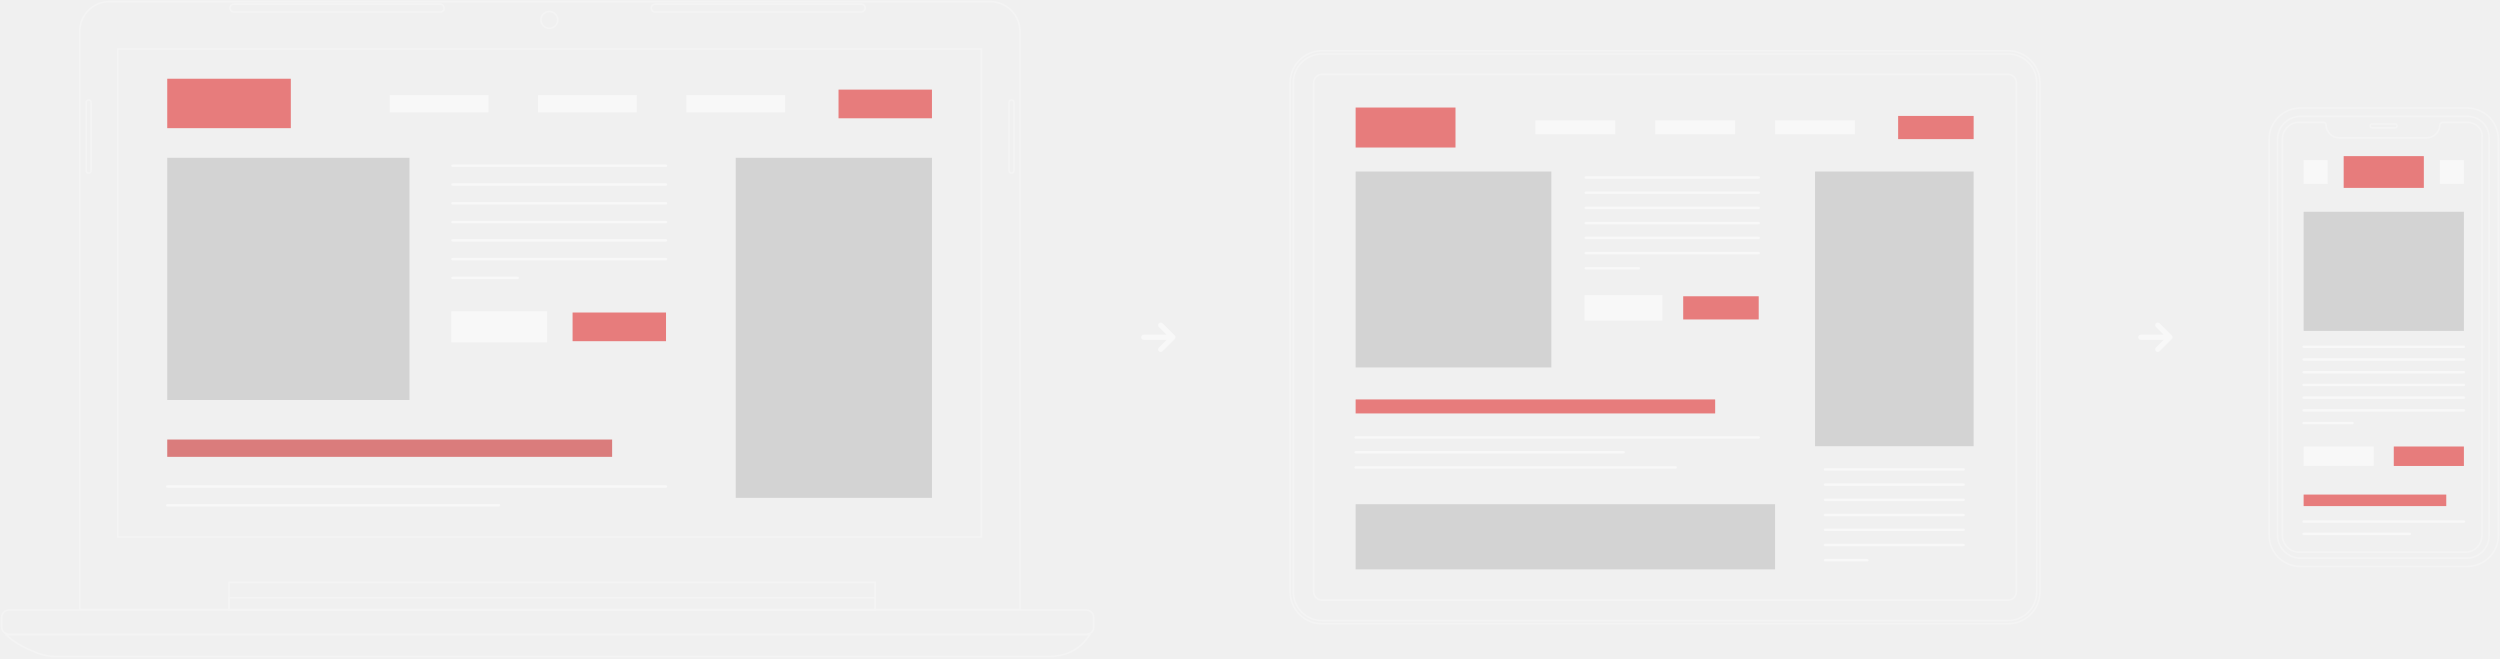
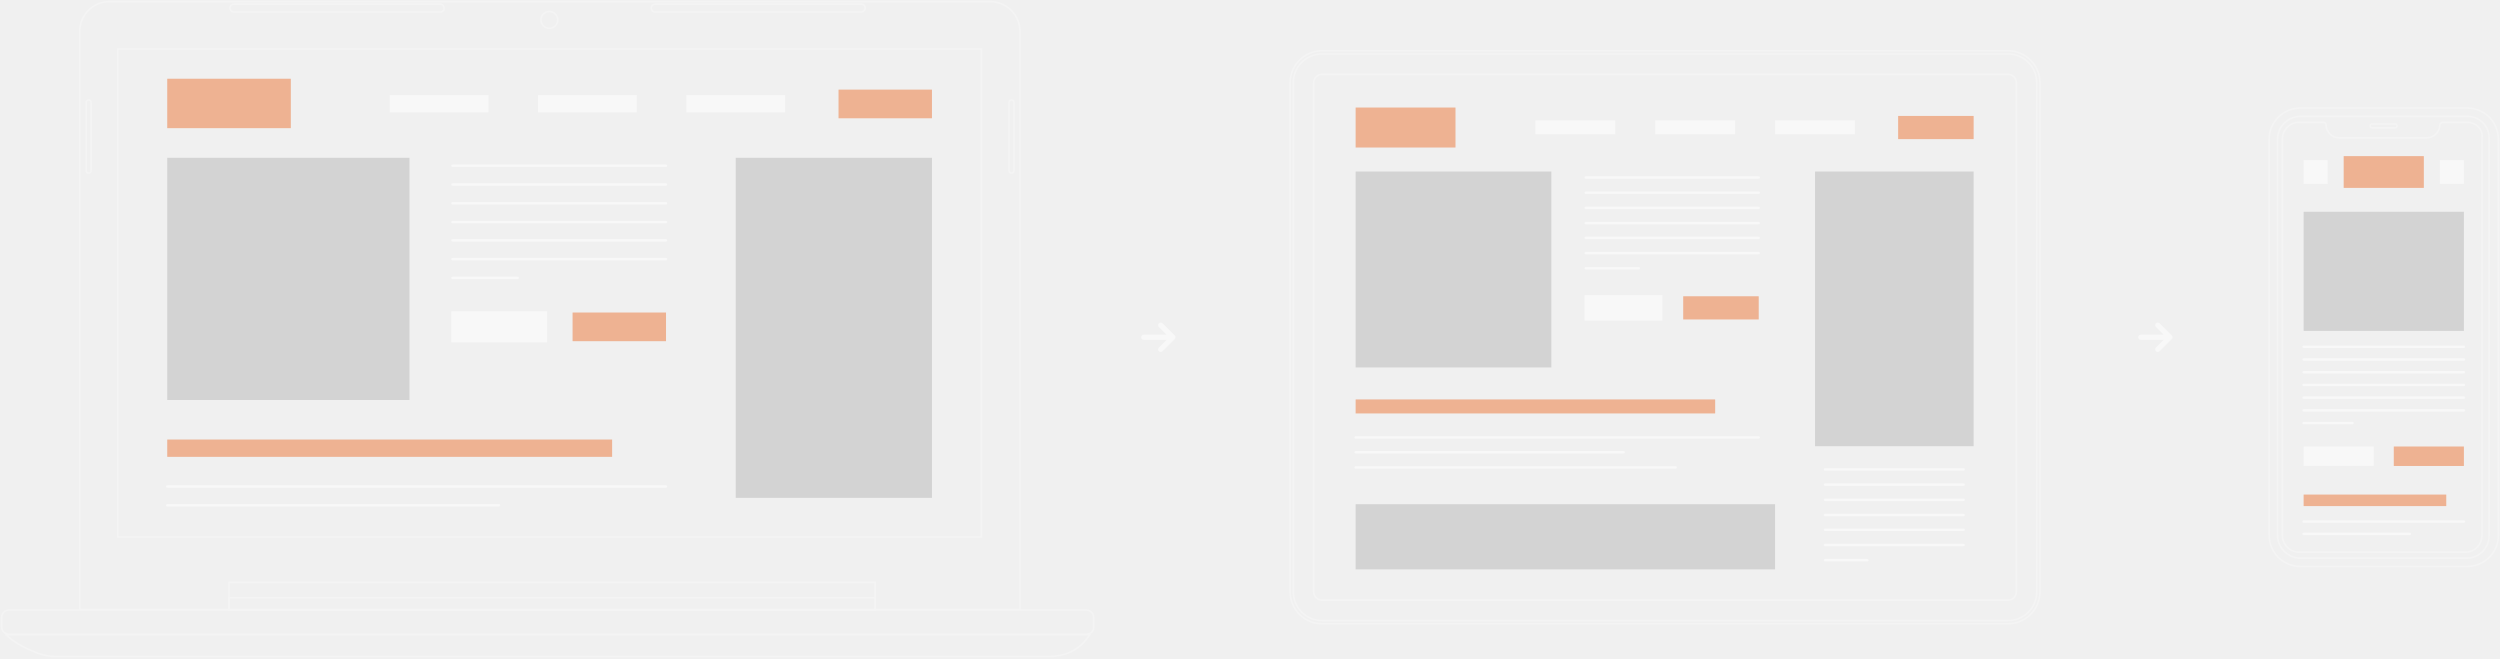
<svg xmlns="http://www.w3.org/2000/svg" width="1527" height="402" viewBox="0 0 1527 402" fill="none">
  <g opacity="0.5">
    <g opacity="0.5">
      <path d="M1506.91 66H1405.09C1394.57 66 1386 74.492 1386 84.925V327.075C1386 337.508 1394.57 346 1405.09 346H1506.91C1517.43 346 1526 337.508 1526 327.075V84.683C1525.76 74.25 1517.43 66 1506.91 66Z" stroke="white" stroke-miterlimit="10" />
      <path d="M1507.64 71.096C1507.4 71.096 1507.15 71.096 1506.91 71.096H1405.09C1404.85 71.096 1404.6 71.096 1404.36 71.096C1397.01 71.581 1391.14 77.647 1391.14 84.926V327.075C1391.14 334.111 1396.77 340.177 1403.87 340.905H1404.11C1404.36 340.905 1404.6 340.905 1404.85 340.905H1506.66C1506.91 340.905 1507.15 340.905 1507.4 340.905H1507.64C1514.74 340.42 1520.37 334.354 1520.37 327.075V84.683C1520.62 77.404 1514.99 71.338 1507.64 71.096Z" stroke="white" stroke-miterlimit="10" />
      <path d="M1507.4 74.735C1506.91 74.735 1506.91 74.735 1506.66 74.735H1491.98C1491.24 74.735 1490.51 75.463 1490.27 76.191C1490.27 76.191 1490.27 76.191 1490.27 76.433C1490.02 80.801 1486.59 84.198 1482.19 84.198H1456.98H1454.04H1428.83C1424.43 84.198 1421 80.801 1420.76 76.433C1420.76 76.433 1420.76 76.433 1420.76 76.191C1420.76 75.463 1420.02 74.735 1419.04 74.735H1404.36C1404.11 74.735 1404.11 74.735 1403.87 74.735H1403.62C1398.24 74.978 1394.08 79.588 1394.08 84.925V327.075C1394.08 332.413 1398.24 336.78 1403.38 337.265C1403.38 337.265 1403.38 337.265 1403.62 337.265C1403.87 337.265 1403.87 337.265 1404.11 337.265H1453.55H1456.49H1505.93C1506.18 337.265 1506.18 337.265 1506.42 337.265C1506.42 337.265 1506.42 337.265 1506.66 337.265C1512.05 336.78 1515.97 332.413 1515.97 327.075V84.683C1516.94 79.345 1512.78 74.978 1507.4 74.735Z" stroke="white" stroke-miterlimit="10" />
      <path d="M1462.85 78.132H1448.9C1448.17 78.132 1447.68 77.646 1447.68 76.918C1447.68 76.191 1448.17 75.705 1448.9 75.705H1462.85C1463.59 75.705 1464.08 76.191 1464.08 76.918C1464.08 77.646 1463.59 78.132 1462.85 78.132Z" stroke="white" stroke-miterlimit="10" />
    </g>
-     <path d="M1480.48 95.359H1431.52V114.769H1480.48V95.359Z" fill="#DD0707" />
+     <path d="M1480.48 95.359H1431.52V114.769H1480.48V95.359Z" fill="#EC7333" />
    <path d="M1421.73 97.784H1407.05V112.342H1421.73V97.784Z" fill="white" />
    <path d="M1504.95 97.785H1490.27V112.343H1504.95V97.785Z" fill="white" />
    <path d="M1504.95 202.118H1407.05V129.327H1504.95V202.118Z" fill="#B6B6B6" />
    <path d="M1407.05 211.823H1504.95" stroke="white" stroke-width="1.5" stroke-miterlimit="10" stroke-linecap="round" />
    <path d="M1407.05 219.587H1504.95" stroke="white" stroke-width="1.5" stroke-miterlimit="10" stroke-linecap="round" />
    <path d="M1407.05 227.352H1504.95" stroke="white" stroke-width="1.5" stroke-miterlimit="10" stroke-linecap="round" />
    <path d="M1407.05 235.116H1504.95" stroke="white" stroke-width="1.5" stroke-miterlimit="10" stroke-linecap="round" />
    <path d="M1407.05 242.88H1504.95" stroke="white" stroke-width="1.5" stroke-miterlimit="10" stroke-linecap="round" />
    <path d="M1407.05 250.645H1504.95" stroke="white" stroke-width="1.5" stroke-miterlimit="10" stroke-linecap="round" />
    <path d="M1407.05 258.409H1436.91" stroke="white" stroke-width="1.5" stroke-miterlimit="10" stroke-linecap="round" />
    <path d="M1449.88 272.724H1407.05V284.613H1449.88V272.724Z" fill="white" />
-     <path d="M1504.95 272.724H1462.12V284.613H1504.95V272.724Z" fill="#DD0707" />
-     <path d="M1494.18 309.119H1407.05V302.083H1494.18" fill="#DD0707" />
+     <path d="M1504.95 272.724H1462.12V284.613H1504.95V272.724Z" fill="#EC7333" />
+     <path d="M1494.18 309.119H1407.05V302.083H1494.18" fill="#EC7333" />
    <path d="M1407.05 318.582H1504.95" stroke="white" stroke-width="1.5" stroke-miterlimit="10" stroke-linecap="round" />
    <path d="M1407.05 326.104H1471.91" stroke="white" stroke-width="1.5" stroke-miterlimit="10" stroke-linecap="round" />
  </g>
  <path opacity="0.5" fill-rule="evenodd" clip-rule="evenodd" d="M1316.83 214.528C1317.46 215.157 1318.48 215.157 1319.11 214.528L1326.32 207.334C1326.39 207.282 1326.46 207.222 1326.53 207.156C1326.85 206.837 1327 206.418 1327 206C1327 205.582 1326.85 205.163 1326.53 204.844C1326.46 204.778 1326.39 204.718 1326.32 204.666L1319.11 197.472C1318.48 196.843 1317.46 196.843 1316.83 197.472C1316.2 198.101 1316.2 199.121 1316.83 199.751L1321.47 204.388L1307.61 204.388C1306.72 204.388 1306 205.11 1306 206C1306 206.889 1306.72 207.611 1307.61 207.611L1321.47 207.611L1316.83 212.25C1316.2 212.879 1316.2 213.899 1316.83 214.528Z" fill="white" />
  <g opacity="0.5">
    <g opacity="0.5">
      <path d="M1226.48 31H807.521C796.784 31 788 39.793 788 50.539V361.461C788 372.207 796.784 381 807.521 381H1226.48C1237.22 381 1246 372.207 1246 361.461V50.539C1246 39.793 1237.22 31 1226.48 31Z" stroke="white" stroke-miterlimit="10" />
      <path d="M1226.48 32.954H807.521C797.76 32.954 789.952 40.77 789.952 50.539V361.46C789.952 371.23 797.76 379.046 807.521 379.046H1226.48C1236.24 379.046 1244.05 371.23 1244.05 361.46V50.539C1244.05 40.77 1236.24 32.954 1226.48 32.954Z" stroke="white" stroke-miterlimit="10" />
      <path d="M1231.6 361.46C1231.6 364.147 1229.41 366.589 1226.48 366.589H807.521C804.837 366.589 802.396 364.391 802.396 361.46V50.539C802.396 47.853 804.593 45.41 807.521 45.41H1226.48C1229.16 45.41 1231.6 47.608 1231.6 50.539V361.46V361.46Z" stroke="white" stroke-miterlimit="10" />
    </g>
    <path d="M947.58 224.44H828.017V104.761H947.58V224.44Z" fill="#B6B6B6" />
    <path d="M1084.22 347.783H828.017V307.971H1084.22V347.783Z" fill="#B6B6B6" />
    <path d="M1205.49 272.556H1108.62V104.761H1205.49V272.556Z" fill="#B6B6B6" />
    <path d="M968.564 108.425H1074.22" stroke="white" stroke-width="1.5" stroke-miterlimit="10" stroke-linecap="round" />
    <path d="M968.564 117.706H1074.22" stroke="white" stroke-width="1.5" stroke-miterlimit="10" stroke-linecap="round" />
    <path d="M968.564 126.988H1074.22" stroke="white" stroke-width="1.5" stroke-miterlimit="10" stroke-linecap="round" />
    <path d="M968.564 136.269H1074.22" stroke="white" stroke-width="1.5" stroke-miterlimit="10" stroke-linecap="round" />
    <path d="M968.564 145.306H1074.22" stroke="white" stroke-width="1.5" stroke-miterlimit="10" stroke-linecap="round" />
    <path d="M968.564 154.587H1074.22" stroke="white" stroke-width="1.5" stroke-miterlimit="10" stroke-linecap="round" />
    <path d="M968.564 163.868H1001.02" stroke="white" stroke-width="1.5" stroke-miterlimit="10" stroke-linecap="round" />
    <path d="M1014.68 180.965H968.564V195.131H1014.68V180.965Z" fill="white" stroke="white" stroke-width="1.5" stroke-miterlimit="10" stroke-linecap="round" />
-     <path d="M1074.22 180.965H1028.1V195.131H1074.22V180.965Z" fill="#DD0707" />
-     <path d="M1205.5 70.812H1159.38V84.978H1205.5V70.812Z" fill="#DD0707" />
-     <path d="M889.018 65.682H828.017V90.107H889.018V65.682Z" fill="#DD0707" />
+     <path d="M1074.22 180.965H1028.1V195.131H1074.22V180.965Z" fill="#EC7333" />
+     <path d="M1205.5 70.812H1159.38V84.978H1205.5V70.812Z" fill="#EC7333" />
+     <path d="M889.018 65.682H828.017V90.107H889.018V65.682Z" fill="#EC7333" />
    <path d="M986.621 73.498H937.819V82.046H986.621V73.498Z" fill="white" />
    <path d="M1059.82 73.498H1011.02V82.046H1059.82V73.498Z" fill="white" />
    <path d="M1133.02 73.498H1084.22V82.046H1133.02V73.498Z" fill="white" />
-     <path d="M1047.62 243.98H828.017V252.528H1047.62V243.98Z" fill="#DD0707" />
+     <path d="M1047.62 243.98H828.017V252.528H1047.62V243.98Z" fill="#EC7333" />
    <path d="M828.017 267.183H1074.22" stroke="white" stroke-width="1.5" stroke-miterlimit="10" stroke-linecap="round" />
    <path d="M828.017 285.501H1023.47" stroke="white" stroke-width="1.5" stroke-miterlimit="10" stroke-linecap="round" />
    <path d="M828.017 276.22H991.745" stroke="white" stroke-width="1.5" stroke-miterlimit="10" stroke-linecap="round" />
    <path d="M1114.72 286.722H1199.39" stroke="white" stroke-width="1.5" stroke-miterlimit="10" stroke-linecap="round" />
    <path d="M1114.72 296.003H1199.39" stroke="white" stroke-width="1.5" stroke-miterlimit="10" stroke-linecap="round" />
    <path d="M1114.72 305.285H1199.39" stroke="white" stroke-width="1.5" stroke-miterlimit="10" stroke-linecap="round" />
    <path d="M1114.72 314.566H1199.39" stroke="white" stroke-width="1.5" stroke-miterlimit="10" stroke-linecap="round" />
    <path d="M1114.72 323.603H1199.39" stroke="white" stroke-width="1.5" stroke-miterlimit="10" stroke-linecap="round" />
    <path d="M1114.72 332.884H1199.39" stroke="white" stroke-width="1.5" stroke-miterlimit="10" stroke-linecap="round" />
    <path d="M1114.72 342.165H1140.59" stroke="white" stroke-width="1.5" stroke-miterlimit="10" stroke-linecap="round" />
  </g>
  <path opacity="0.5" fill-rule="evenodd" clip-rule="evenodd" d="M707.826 214.528C708.456 215.157 709.478 215.157 710.108 214.528L717.315 207.334C717.39 207.282 717.461 207.222 717.527 207.156C717.847 206.837 718.004 206.418 718 206C718.004 205.582 717.847 205.163 717.527 204.844C717.461 204.778 717.39 204.718 717.315 204.666L710.108 197.472C709.478 196.843 708.456 196.843 707.826 197.472C707.195 198.101 707.195 199.121 707.826 199.751L712.472 204.388L698.611 204.388C697.721 204.388 697 205.11 697 206C697 206.889 697.721 207.611 698.611 207.611L712.473 207.611L707.826 212.25C707.195 212.879 707.195 213.899 707.826 214.528Z" fill="white" />
  <g opacity="0.5">
    <g opacity="0.5">
      <path d="M622.682 372.321H48.706V19.113C48.706 9.151 56.858 1 66.822 1H604.868C614.831 1 622.984 9.151 622.984 19.113V372.321H622.682Z" stroke="white" stroke-miterlimit="10" />
      <path d="M599.433 29.981H71.955V327.943H599.433V29.981Z" stroke="white" stroke-miterlimit="10" />
      <path d="M534.517 355.717H139.89V372.623H534.517V355.717Z" stroke="white" stroke-miterlimit="10" />
      <path d="M534.517 365.075H139.89V372.623H534.517V365.075Z" stroke="white" stroke-miterlimit="10" />
      <path d="M3.72 387.415C3.72 387.415 7.343 392.849 22.741 398.887C26.063 400.094 29.988 401 33.611 401H641.101C645.329 401 649.858 400.094 653.783 398.283C658.312 396.17 662.237 392.849 665.558 387.717H3.72V387.415Z" stroke="white" stroke-miterlimit="10" />
      <path d="M663.442 387.415H5.529C2.812 387.415 1 385.302 1 382.887V377.151C1 374.434 3.114 372.623 5.529 372.623H663.442C666.16 372.623 667.971 374.736 667.971 377.151V382.887C668.273 385.302 666.16 387.415 663.442 387.415Z" stroke="white" stroke-miterlimit="10" />
      <path d="M335.543 17.302C338.378 17.302 340.676 15.004 340.676 12.17C340.676 9.336 338.378 7.038 335.543 7.038C332.708 7.038 330.41 9.336 330.41 12.17C330.41 15.004 332.708 17.302 335.543 17.302Z" stroke="white" stroke-miterlimit="10" />
      <path d="M269.118 7.339H142.91C141.4 7.339 140.494 6.132 140.494 4.924C140.494 3.415 141.702 2.509 142.91 2.509H268.816C270.326 2.509 271.231 3.717 271.231 4.924C271.533 6.132 270.326 7.339 269.118 7.339Z" stroke="white" stroke-miterlimit="10" />
      <path d="M526.064 7.339H400.158C398.648 7.339 397.742 6.132 397.742 4.924C397.742 3.415 398.95 2.509 400.158 2.509H526.064C527.574 2.509 528.479 3.717 528.479 4.924C528.479 6.132 527.272 7.339 526.064 7.339Z" stroke="white" stroke-miterlimit="10" />
      <path d="M617.851 105.755C616.945 105.755 616.341 105.151 616.341 104.245V62.585C616.341 61.679 616.945 61.075 617.851 61.075C618.757 61.075 619.361 61.679 619.361 62.585V104.245C619.361 105.151 618.455 105.755 617.851 105.755Z" stroke="white" stroke-miterlimit="10" />
      <path d="M54.141 105.755C53.235 105.755 52.631 105.151 52.631 104.245V62.585C52.631 61.679 53.235 61.075 54.141 61.075C55.047 61.075 55.651 61.679 55.651 62.585V104.245C55.651 105.151 55.047 105.755 54.141 105.755Z" stroke="white" stroke-miterlimit="10" />
    </g>
    <path d="M250.096 244.321H102.148V96.396H250.096V244.321ZM102.148 96.396L250.096 244.321L102.148 96.396ZM250.096 96.396L102.148 244.321L250.096 96.396Z" fill="#B6B6B6" />
    <path d="M569.24 304.094H449.372V96.396H569.24V304.094ZM449.372 96.396L569.24 303.792L449.372 96.396ZM569.24 96.396L449.372 304.094L569.24 96.396Z" fill="#B6B6B6" />
    <path d="M276.364 101.226H406.8" stroke="white" stroke-width="1.5" stroke-miterlimit="10" stroke-linecap="round" />
    <path d="M276.364 112.698H406.8" stroke="white" stroke-width="1.5" stroke-miterlimit="10" stroke-linecap="round" />
    <path d="M276.364 124.169H406.8" stroke="white" stroke-width="1.5" stroke-miterlimit="10" stroke-linecap="round" />
    <path d="M276.364 135.641H406.8" stroke="white" stroke-width="1.5" stroke-miterlimit="10" stroke-linecap="round" />
    <path d="M276.364 146.811H406.8" stroke="white" stroke-width="1.5" stroke-miterlimit="10" stroke-linecap="round" />
    <path d="M276.364 158.283H406.8" stroke="white" stroke-width="1.5" stroke-miterlimit="10" stroke-linecap="round" />
    <path d="M276.364 169.755H316.22" stroke="white" stroke-width="1.5" stroke-miterlimit="10" stroke-linecap="round" />
    <path d="M333.43 190.887H276.364V208.396H333.43V190.887Z" fill="white" stroke="white" stroke-width="1.5" stroke-miterlimit="10" stroke-linecap="round" />
-     <path d="M406.8 190.887H349.734V208.396H406.8V190.887Z" fill="#DD0707" />
-     <path d="M569.238 54.736H512.173V72.245H569.238V54.736Z" fill="#DD0707" />
-     <path d="M177.632 48.094H102.148V78.283H177.632V48.094Z" fill="#DD0707" />
+     <path d="M406.8 190.887H349.734V208.396H406.8V190.887Z" fill="#EC7333" />
+     <path d="M569.238 54.736H512.173V72.245H569.238V54.736Z" fill="#EC7333" />
+     <path d="M177.632 48.094H102.148V78.283H177.632V48.094Z" fill="#EC7333" />
    <path d="M298.404 58.057H238.018V68.623H298.404V58.057Z" fill="white" />
    <path d="M388.985 58.057H328.599V68.623H388.985V58.057Z" fill="white" />
    <path d="M479.566 58.057H419.18V68.623H479.566V58.057Z" fill="white" />
-     <path d="M373.889 268.472H102.148V279.038H373.889V268.472Z" fill="#C40707" />
+     <path d="M373.889 268.472H102.148V279.038H373.889V268.472Z" fill="#EC7333" />
    <path d="M102.148 297.151H406.799" stroke="white" stroke-width="1.5" stroke-miterlimit="10" stroke-linecap="round" />
    <path d="M102.148 308.623H304.746" stroke="white" stroke-width="1.5" stroke-miterlimit="10" stroke-linecap="round" />
  </g>
</svg>
